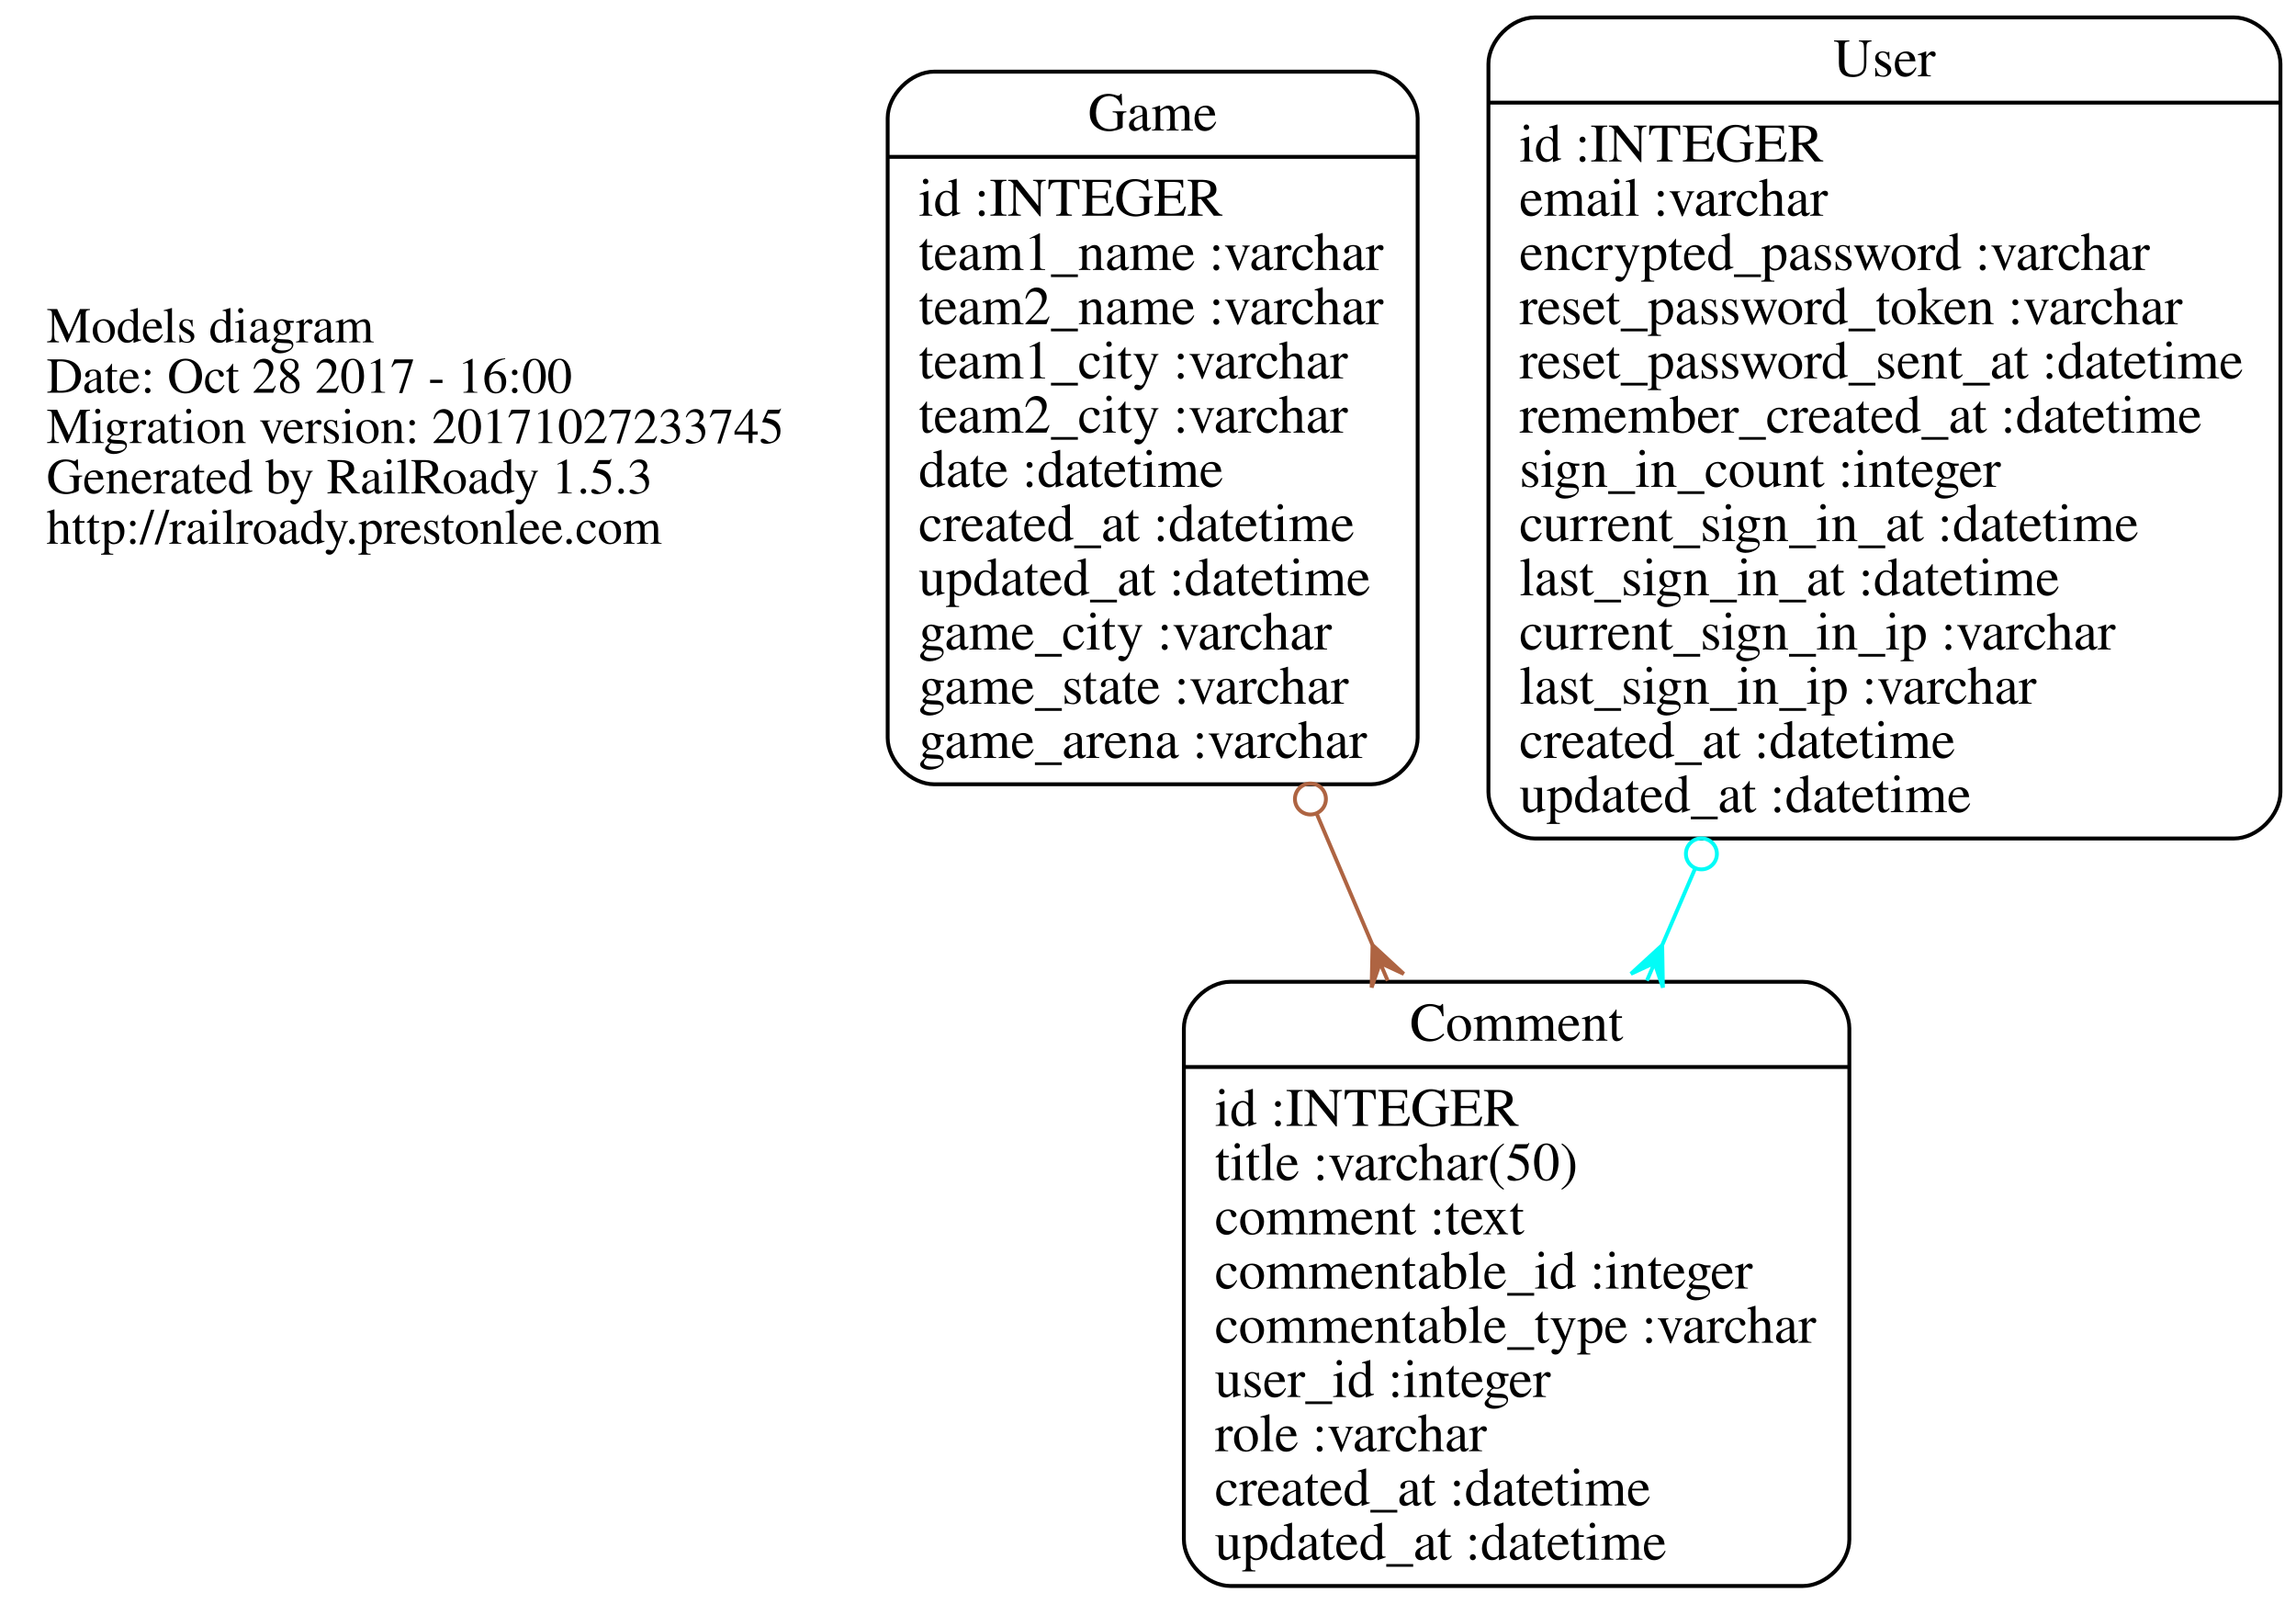
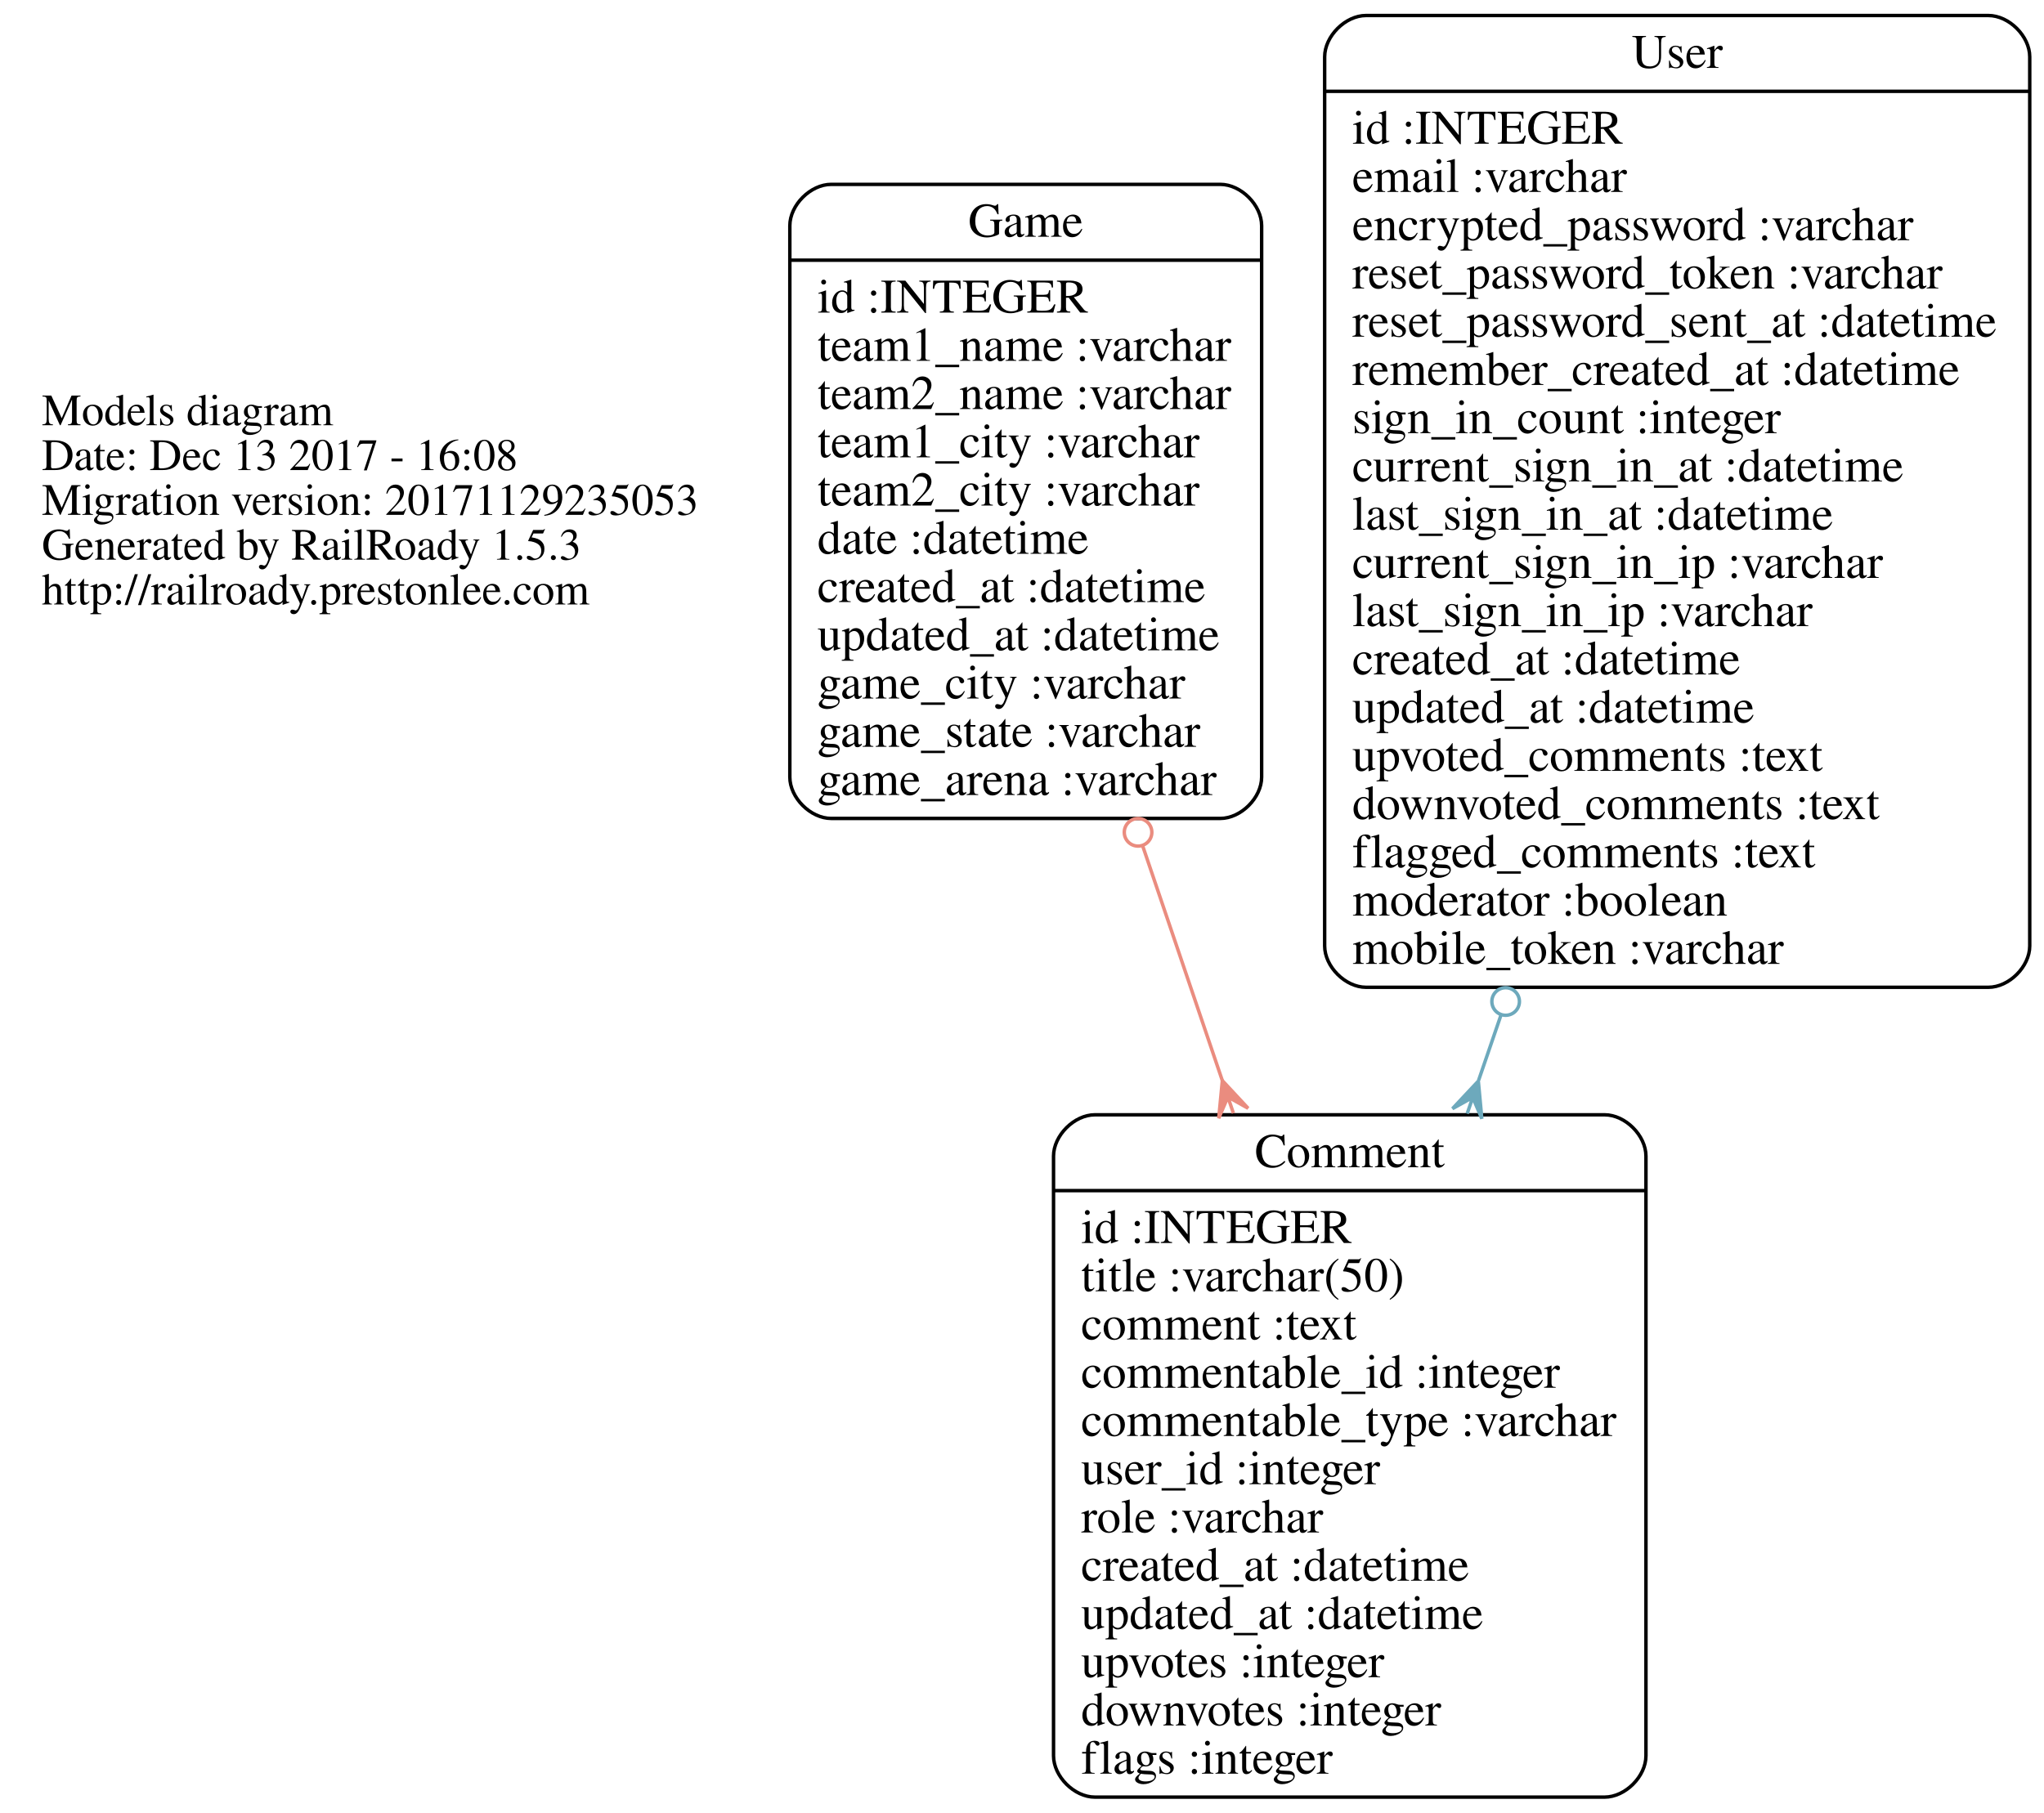
- <svg xmlns="http://www.w3.org/2000/svg" width="593pt" height="414pt" viewBox="0.00 0.00 592.97 414.00">
-   <g id="graph0" class="graph" transform="scale(1 1) rotate(0) translate(4 410)">
-     <polygon fill="transparent" stroke="transparent" points="-4,4 -4,-410 588.966,-410 588.966,4 -4,4" />
+ <svg xmlns="http://www.w3.org/2000/svg" width="593pt" height="526pt" viewBox="0.00 0.00 592.73 526.00">
+   <g id="graph0" class="graph" transform="scale(1 1) rotate(0) translate(4 522)">
+     <polygon fill="transparent" stroke="transparent" points="-4,4 -4,-522 588.727,-522 588.727,4 -4,4" />
    <g id="node1" class="node">
-       <text text-anchor="start" x="8" y="-321.6" font-family="Times,serif" font-size="13.00" fill="#000000">Models diagram</text>
-       <text text-anchor="start" x="8" y="-308.6" font-family="Times,serif" font-size="13.00" fill="#000000">Date: Oct 28 2017 - 16:00</text>
-       <text text-anchor="start" x="8" y="-295.6" font-family="Times,serif" font-size="13.00" fill="#000000">Migration version: 20171027233745</text>
-       <text text-anchor="start" x="8" y="-282.6" font-family="Times,serif" font-size="13.00" fill="#000000">Generated by RailRoady 1.5.3</text>
-       <text text-anchor="start" x="8" y="-269.6" font-family="Times,serif" font-size="13.00" fill="#000000">http://railroady.prestonlee.com</text>
+       <text text-anchor="start" x="8" y="-398.6" font-family="Times,serif" font-size="13.00" fill="#000000">Models diagram</text>
+       <text text-anchor="start" x="8" y="-385.6" font-family="Times,serif" font-size="13.00" fill="#000000">Date: Dec 13 2017 - 16:08</text>
+       <text text-anchor="start" x="8" y="-372.6" font-family="Times,serif" font-size="13.00" fill="#000000">Migration version: 20171129235053</text>
+       <text text-anchor="start" x="8" y="-359.6" font-family="Times,serif" font-size="13.00" fill="#000000">Generated by RailRoady 1.5.3</text>
+       <text text-anchor="start" x="8" y="-346.6" font-family="Times,serif" font-size="13.00" fill="#000000">http://railroady.prestonlee.com</text>
    </g>
    <g id="node2" class="node">
-       <path fill="none" stroke="#000000" d="M313.751,-.5C313.751,-.5 461.624,-.5 461.624,-.5 467.624,-.5 473.624,-6.5 473.624,-12.5 473.624,-12.5 473.624,-144.5 473.624,-144.5 473.624,-150.5 467.624,-156.5 461.624,-156.5 461.624,-156.5 313.751,-156.5 313.751,-156.5 307.751,-156.5 301.751,-150.5 301.751,-144.5 301.751,-144.5 301.751,-12.5 301.751,-12.5 301.751,-6.5 307.751,-.5 313.751,-.5" />
-       <text text-anchor="middle" x="387.688" y="-141.3" font-family="Times,serif" font-size="14.00" fill="#000000">Comment</text>
-       <polyline fill="none" stroke="#000000" points="301.751,-134.5 473.624,-134.5 " />
-       <text text-anchor="start" x="309.751" y="-119.3" font-family="Times,serif" font-size="14.00" fill="#000000">id :INTEGER</text>
-       <text text-anchor="start" x="309.751" y="-105.3" font-family="Times,serif" font-size="14.00" fill="#000000">title :varchar(50)</text>
-       <text text-anchor="start" x="309.751" y="-91.3" font-family="Times,serif" font-size="14.00" fill="#000000">comment :text</text>
-       <text text-anchor="start" x="309.751" y="-77.3" font-family="Times,serif" font-size="14.00" fill="#000000">commentable_id :integer</text>
-       <text text-anchor="start" x="309.751" y="-63.3" font-family="Times,serif" font-size="14.00" fill="#000000">commentable_type :varchar</text>
-       <text text-anchor="start" x="309.751" y="-49.3" font-family="Times,serif" font-size="14.00" fill="#000000">user_id :integer</text>
-       <text text-anchor="start" x="309.751" y="-35.3" font-family="Times,serif" font-size="14.00" fill="#000000">role :varchar</text>
-       <text text-anchor="start" x="309.751" y="-21.3" font-family="Times,serif" font-size="14.00" fill="#000000">created_at :datetime</text>
-       <text text-anchor="start" x="309.751" y="-7.3" font-family="Times,serif" font-size="14.00" fill="#000000">updated_at :datetime</text>
+       <path fill="none" stroke="#000000" d="M313.513,-.5C313.513,-.5 461.386,-.5 461.386,-.5 467.386,-.5 473.386,-6.5 473.386,-12.5 473.386,-12.5 473.386,-186.5 473.386,-186.5 473.386,-192.5 467.386,-198.5 461.386,-198.5 461.386,-198.5 313.513,-198.5 313.513,-198.5 307.513,-198.5 301.513,-192.5 301.513,-186.5 301.513,-186.5 301.513,-12.5 301.513,-12.5 301.513,-6.5 307.513,-.5 313.513,-.5" />
+       <text text-anchor="middle" x="387.45" y="-183.3" font-family="Times,serif" font-size="14.00" fill="#000000">Comment</text>
+       <polyline fill="none" stroke="#000000" points="301.513,-176.5 473.386,-176.5 " />
+       <text text-anchor="start" x="309.513" y="-161.3" font-family="Times,serif" font-size="14.00" fill="#000000">id :INTEGER</text>
+       <text text-anchor="start" x="309.513" y="-147.3" font-family="Times,serif" font-size="14.00" fill="#000000">title :varchar(50)</text>
+       <text text-anchor="start" x="309.513" y="-133.3" font-family="Times,serif" font-size="14.00" fill="#000000">comment :text</text>
+       <text text-anchor="start" x="309.513" y="-119.3" font-family="Times,serif" font-size="14.00" fill="#000000">commentable_id :integer</text>
+       <text text-anchor="start" x="309.513" y="-105.3" font-family="Times,serif" font-size="14.00" fill="#000000">commentable_type :varchar</text>
+       <text text-anchor="start" x="309.513" y="-91.3" font-family="Times,serif" font-size="14.00" fill="#000000">user_id :integer</text>
+       <text text-anchor="start" x="309.513" y="-77.3" font-family="Times,serif" font-size="14.00" fill="#000000">role :varchar</text>
+       <text text-anchor="start" x="309.513" y="-63.3" font-family="Times,serif" font-size="14.00" fill="#000000">created_at :datetime</text>
+       <text text-anchor="start" x="309.513" y="-49.3" font-family="Times,serif" font-size="14.00" fill="#000000">updated_at :datetime</text>
+       <text text-anchor="start" x="309.513" y="-35.3" font-family="Times,serif" font-size="14.00" fill="#000000">upvotes :integer</text>
+       <text text-anchor="start" x="309.513" y="-21.3" font-family="Times,serif" font-size="14.00" fill="#000000">downvotes :integer</text>
+       <text text-anchor="start" x="309.513" y="-7.3" font-family="Times,serif" font-size="14.00" fill="#000000">flags :integer</text>
    </g>
    <g id="node3" class="node">
-       <path fill="none" stroke="#000000" d="M237.248,-207.5C237.248,-207.5 350.128,-207.5 350.128,-207.5 356.128,-207.5 362.128,-213.5 362.128,-219.5 362.128,-219.5 362.128,-379.5 362.128,-379.5 362.128,-385.5 356.128,-391.5 350.128,-391.5 350.128,-391.5 237.248,-391.5 237.248,-391.5 231.248,-391.5 225.248,-385.5 225.248,-379.5 225.248,-379.5 225.248,-219.5 225.248,-219.5 225.248,-213.5 231.248,-207.5 237.248,-207.5" />
-       <text text-anchor="middle" x="293.688" y="-376.3" font-family="Times,serif" font-size="14.00" fill="#000000">Game</text>
-       <polyline fill="none" stroke="#000000" points="225.248,-369.5 362.128,-369.5 " />
-       <text text-anchor="start" x="233.248" y="-354.3" font-family="Times,serif" font-size="14.00" fill="#000000">id :INTEGER</text>
-       <text text-anchor="start" x="233.248" y="-340.3" font-family="Times,serif" font-size="14.00" fill="#000000">team1_name :varchar</text>
-       <text text-anchor="start" x="233.248" y="-326.3" font-family="Times,serif" font-size="14.00" fill="#000000">team2_name :varchar</text>
-       <text text-anchor="start" x="233.248" y="-312.3" font-family="Times,serif" font-size="14.00" fill="#000000">team1_city :varchar</text>
-       <text text-anchor="start" x="233.248" y="-298.3" font-family="Times,serif" font-size="14.00" fill="#000000">team2_city :varchar</text>
-       <text text-anchor="start" x="233.248" y="-284.3" font-family="Times,serif" font-size="14.00" fill="#000000">date :datetime</text>
-       <text text-anchor="start" x="233.248" y="-270.3" font-family="Times,serif" font-size="14.00" fill="#000000">created_at :datetime</text>
-       <text text-anchor="start" x="233.248" y="-256.3" font-family="Times,serif" font-size="14.00" fill="#000000">updated_at :datetime</text>
-       <text text-anchor="start" x="233.248" y="-242.3" font-family="Times,serif" font-size="14.00" fill="#000000">game_city :varchar</text>
-       <text text-anchor="start" x="233.248" y="-228.3" font-family="Times,serif" font-size="14.00" fill="#000000">game_state :varchar</text>
-       <text text-anchor="start" x="233.248" y="-214.3" font-family="Times,serif" font-size="14.00" fill="#000000">game_arena :varchar</text>
+       <path fill="none" stroke="#000000" d="M237.01,-284.5C237.01,-284.5 349.89,-284.5 349.89,-284.5 355.89,-284.5 361.89,-290.5 361.89,-296.5 361.89,-296.5 361.89,-456.5 361.89,-456.5 361.89,-462.5 355.89,-468.5 349.89,-468.5 349.89,-468.5 237.01,-468.5 237.01,-468.5 231.01,-468.5 225.01,-462.5 225.01,-456.5 225.01,-456.5 225.01,-296.5 225.01,-296.5 225.01,-290.5 231.01,-284.5 237.01,-284.5" />
+       <text text-anchor="middle" x="293.45" y="-453.3" font-family="Times,serif" font-size="14.00" fill="#000000">Game</text>
+       <polyline fill="none" stroke="#000000" points="225.01,-446.5 361.89,-446.5 " />
+       <text text-anchor="start" x="233.01" y="-431.3" font-family="Times,serif" font-size="14.00" fill="#000000">id :INTEGER</text>
+       <text text-anchor="start" x="233.01" y="-417.3" font-family="Times,serif" font-size="14.00" fill="#000000">team1_name :varchar</text>
+       <text text-anchor="start" x="233.01" y="-403.3" font-family="Times,serif" font-size="14.00" fill="#000000">team2_name :varchar</text>
+       <text text-anchor="start" x="233.01" y="-389.3" font-family="Times,serif" font-size="14.00" fill="#000000">team1_city :varchar</text>
+       <text text-anchor="start" x="233.01" y="-375.3" font-family="Times,serif" font-size="14.00" fill="#000000">team2_city :varchar</text>
+       <text text-anchor="start" x="233.01" y="-361.3" font-family="Times,serif" font-size="14.00" fill="#000000">date :datetime</text>
+       <text text-anchor="start" x="233.01" y="-347.3" font-family="Times,serif" font-size="14.00" fill="#000000">created_at :datetime</text>
+       <text text-anchor="start" x="233.01" y="-333.3" font-family="Times,serif" font-size="14.00" fill="#000000">updated_at :datetime</text>
+       <text text-anchor="start" x="233.01" y="-319.3" font-family="Times,serif" font-size="14.00" fill="#000000">game_city :varchar</text>
+       <text text-anchor="start" x="233.01" y="-305.3" font-family="Times,serif" font-size="14.00" fill="#000000">game_state :varchar</text>
+       <text text-anchor="start" x="233.01" y="-291.3" font-family="Times,serif" font-size="14.00" fill="#000000">game_arena :varchar</text>
    </g>
    <g id="edge1" class="edge">
-       <path fill="none" stroke="#ae6442" d="M336.071,-199.854C340.869,-188.573 345.732,-177.14 350.457,-166.032" />
-       <ellipse fill="none" stroke="#ae6442" cx="334.437" cy="-203.696" rx="4" ry="4" />
-       <polygon fill="#ae6442" stroke="#ae6442" points="350.475,-165.989 358.53,-158.548 352.432,-161.388 354.389,-156.787 354.389,-156.787 354.389,-156.787 352.432,-161.388 350.248,-155.025 350.475,-165.989 350.475,-165.989" />
+       <path fill="none" stroke="#ea8c7f" d="M327.387,-276.493C334.882,-254.408 342.858,-230.904 350.466,-208.483" />
+       <ellipse fill="none" stroke="#ea8c7f" cx="326.036" cy="-280.475" rx="4" ry="4" />
+       <polygon fill="#ea8c7f" stroke="#ea8c7f" points="350.489,-208.417 357.964,-200.393 352.096,-203.682 353.702,-198.947 353.702,-198.947 353.702,-198.947 352.096,-203.682 349.441,-197.501 350.489,-208.417 350.489,-208.417" />
    </g>
    <g id="node4" class="node">
-       <path fill="none" stroke="#000000" d="M392.41,-193.5C392.41,-193.5 572.966,-193.5 572.966,-193.5 578.966,-193.5 584.966,-199.5 584.966,-205.5 584.966,-205.5 584.966,-393.5 584.966,-393.5 584.966,-399.5 578.966,-405.5 572.966,-405.5 572.966,-405.5 392.41,-405.5 392.41,-405.5 386.41,-405.5 380.41,-399.5 380.41,-393.5 380.41,-393.5 380.41,-205.5 380.41,-205.5 380.41,-199.5 386.41,-193.5 392.41,-193.5" />
-       <text text-anchor="middle" x="482.688" y="-390.3" font-family="Times,serif" font-size="14.00" fill="#000000">User</text>
-       <polyline fill="none" stroke="#000000" points="380.41,-383.5 584.966,-383.5 " />
-       <text text-anchor="start" x="388.41" y="-368.3" font-family="Times,serif" font-size="14.00" fill="#000000">id :INTEGER</text>
-       <text text-anchor="start" x="388.41" y="-354.3" font-family="Times,serif" font-size="14.00" fill="#000000">email :varchar</text>
-       <text text-anchor="start" x="388.41" y="-340.3" font-family="Times,serif" font-size="14.00" fill="#000000">encrypted_password :varchar</text>
-       <text text-anchor="start" x="388.41" y="-326.3" font-family="Times,serif" font-size="14.00" fill="#000000">reset_password_token :varchar</text>
-       <text text-anchor="start" x="388.41" y="-312.3" font-family="Times,serif" font-size="14.00" fill="#000000">reset_password_sent_at :datetime</text>
-       <text text-anchor="start" x="388.41" y="-298.3" font-family="Times,serif" font-size="14.00" fill="#000000">remember_created_at :datetime</text>
-       <text text-anchor="start" x="388.41" y="-284.3" font-family="Times,serif" font-size="14.00" fill="#000000">sign_in_count :integer</text>
-       <text text-anchor="start" x="388.41" y="-270.3" font-family="Times,serif" font-size="14.00" fill="#000000">current_sign_in_at :datetime</text>
-       <text text-anchor="start" x="388.41" y="-256.3" font-family="Times,serif" font-size="14.00" fill="#000000">last_sign_in_at :datetime</text>
-       <text text-anchor="start" x="388.41" y="-242.3" font-family="Times,serif" font-size="14.00" fill="#000000">current_sign_in_ip :varchar</text>
-       <text text-anchor="start" x="388.41" y="-228.3" font-family="Times,serif" font-size="14.00" fill="#000000">last_sign_in_ip :varchar</text>
-       <text text-anchor="start" x="388.41" y="-214.3" font-family="Times,serif" font-size="14.00" fill="#000000">created_at :datetime</text>
-       <text text-anchor="start" x="388.41" y="-200.3" font-family="Times,serif" font-size="14.00" fill="#000000">updated_at :datetime</text>
+       <path fill="none" stroke="#000000" d="M392.172,-235.5C392.172,-235.5 572.727,-235.5 572.727,-235.5 578.727,-235.5 584.727,-241.5 584.727,-247.5 584.727,-247.5 584.727,-505.5 584.727,-505.5 584.727,-511.5 578.727,-517.5 572.727,-517.5 572.727,-517.5 392.172,-517.5 392.172,-517.5 386.172,-517.5 380.172,-511.5 380.172,-505.5 380.172,-505.5 380.172,-247.5 380.172,-247.5 380.172,-241.5 386.172,-235.5 392.172,-235.5" />
+       <text text-anchor="middle" x="482.45" y="-502.3" font-family="Times,serif" font-size="14.00" fill="#000000">User</text>
+       <polyline fill="none" stroke="#000000" points="380.172,-495.5 584.727,-495.5 " />
+       <text text-anchor="start" x="388.172" y="-480.3" font-family="Times,serif" font-size="14.00" fill="#000000">id :INTEGER</text>
+       <text text-anchor="start" x="388.172" y="-466.3" font-family="Times,serif" font-size="14.00" fill="#000000">email :varchar</text>
+       <text text-anchor="start" x="388.172" y="-452.3" font-family="Times,serif" font-size="14.00" fill="#000000">encrypted_password :varchar</text>
+       <text text-anchor="start" x="388.172" y="-438.3" font-family="Times,serif" font-size="14.00" fill="#000000">reset_password_token :varchar</text>
+       <text text-anchor="start" x="388.172" y="-424.3" font-family="Times,serif" font-size="14.00" fill="#000000">reset_password_sent_at :datetime</text>
+       <text text-anchor="start" x="388.172" y="-410.3" font-family="Times,serif" font-size="14.00" fill="#000000">remember_created_at :datetime</text>
+       <text text-anchor="start" x="388.172" y="-396.3" font-family="Times,serif" font-size="14.00" fill="#000000">sign_in_count :integer</text>
+       <text text-anchor="start" x="388.172" y="-382.3" font-family="Times,serif" font-size="14.00" fill="#000000">current_sign_in_at :datetime</text>
+       <text text-anchor="start" x="388.172" y="-368.3" font-family="Times,serif" font-size="14.00" fill="#000000">last_sign_in_at :datetime</text>
+       <text text-anchor="start" x="388.172" y="-354.3" font-family="Times,serif" font-size="14.00" fill="#000000">current_sign_in_ip :varchar</text>
+       <text text-anchor="start" x="388.172" y="-340.3" font-family="Times,serif" font-size="14.00" fill="#000000">last_sign_in_ip :varchar</text>
+       <text text-anchor="start" x="388.172" y="-326.3" font-family="Times,serif" font-size="14.00" fill="#000000">created_at :datetime</text>
+       <text text-anchor="start" x="388.172" y="-312.3" font-family="Times,serif" font-size="14.00" fill="#000000">updated_at :datetime</text>
+       <text text-anchor="start" x="388.172" y="-298.3" font-family="Times,serif" font-size="14.00" fill="#000000">upvoted_comments :text</text>
+       <text text-anchor="start" x="388.172" y="-284.3" font-family="Times,serif" font-size="14.00" fill="#000000">downvoted_comments :text</text>
+       <text text-anchor="start" x="388.172" y="-270.3" font-family="Times,serif" font-size="14.00" fill="#000000">flagged_comments :text</text>
+       <text text-anchor="start" x="388.172" y="-256.3" font-family="Times,serif" font-size="14.00" fill="#000000">moderator :boolean</text>
+       <text text-anchor="start" x="388.172" y="-242.3" font-family="Times,serif" font-size="14.00" fill="#000000">mobile_token :varchar</text>
    </g>
    <g id="edge2" class="edge">
-       <path fill="none" stroke="#02fcf7" d="M433.78,-185.725C430.954,-179.151 428.135,-172.593 425.363,-166.144" />
-       <ellipse fill="none" stroke="#02fcf7" cx="435.417" cy="-189.533" rx="4" ry="4" />
-       <polygon fill="#02fcf7" stroke="#02fcf7" points="425.288,-165.971 425.473,-155.007 423.314,-161.377 421.339,-156.784 421.339,-156.784 421.339,-156.784 423.314,-161.377 417.205,-158.561 425.288,-165.971 425.288,-165.971" />
+       <path fill="none" stroke="#6da9bc" d="M431.315,-227.402C429.141,-221.063 426.977,-214.754 424.842,-208.529" />
+       <ellipse fill="none" stroke="#6da9bc" cx="432.678" cy="-231.376" rx="4" ry="4" />
+       <polygon fill="#6da9bc" stroke="#6da9bc" points="424.757,-208.281 425.77,-197.362 423.135,-203.551 421.513,-198.822 421.513,-198.822 421.513,-198.822 423.135,-203.551 417.257,-200.282 424.757,-208.281 424.757,-208.281" />
    </g>
  </g>
</svg>
